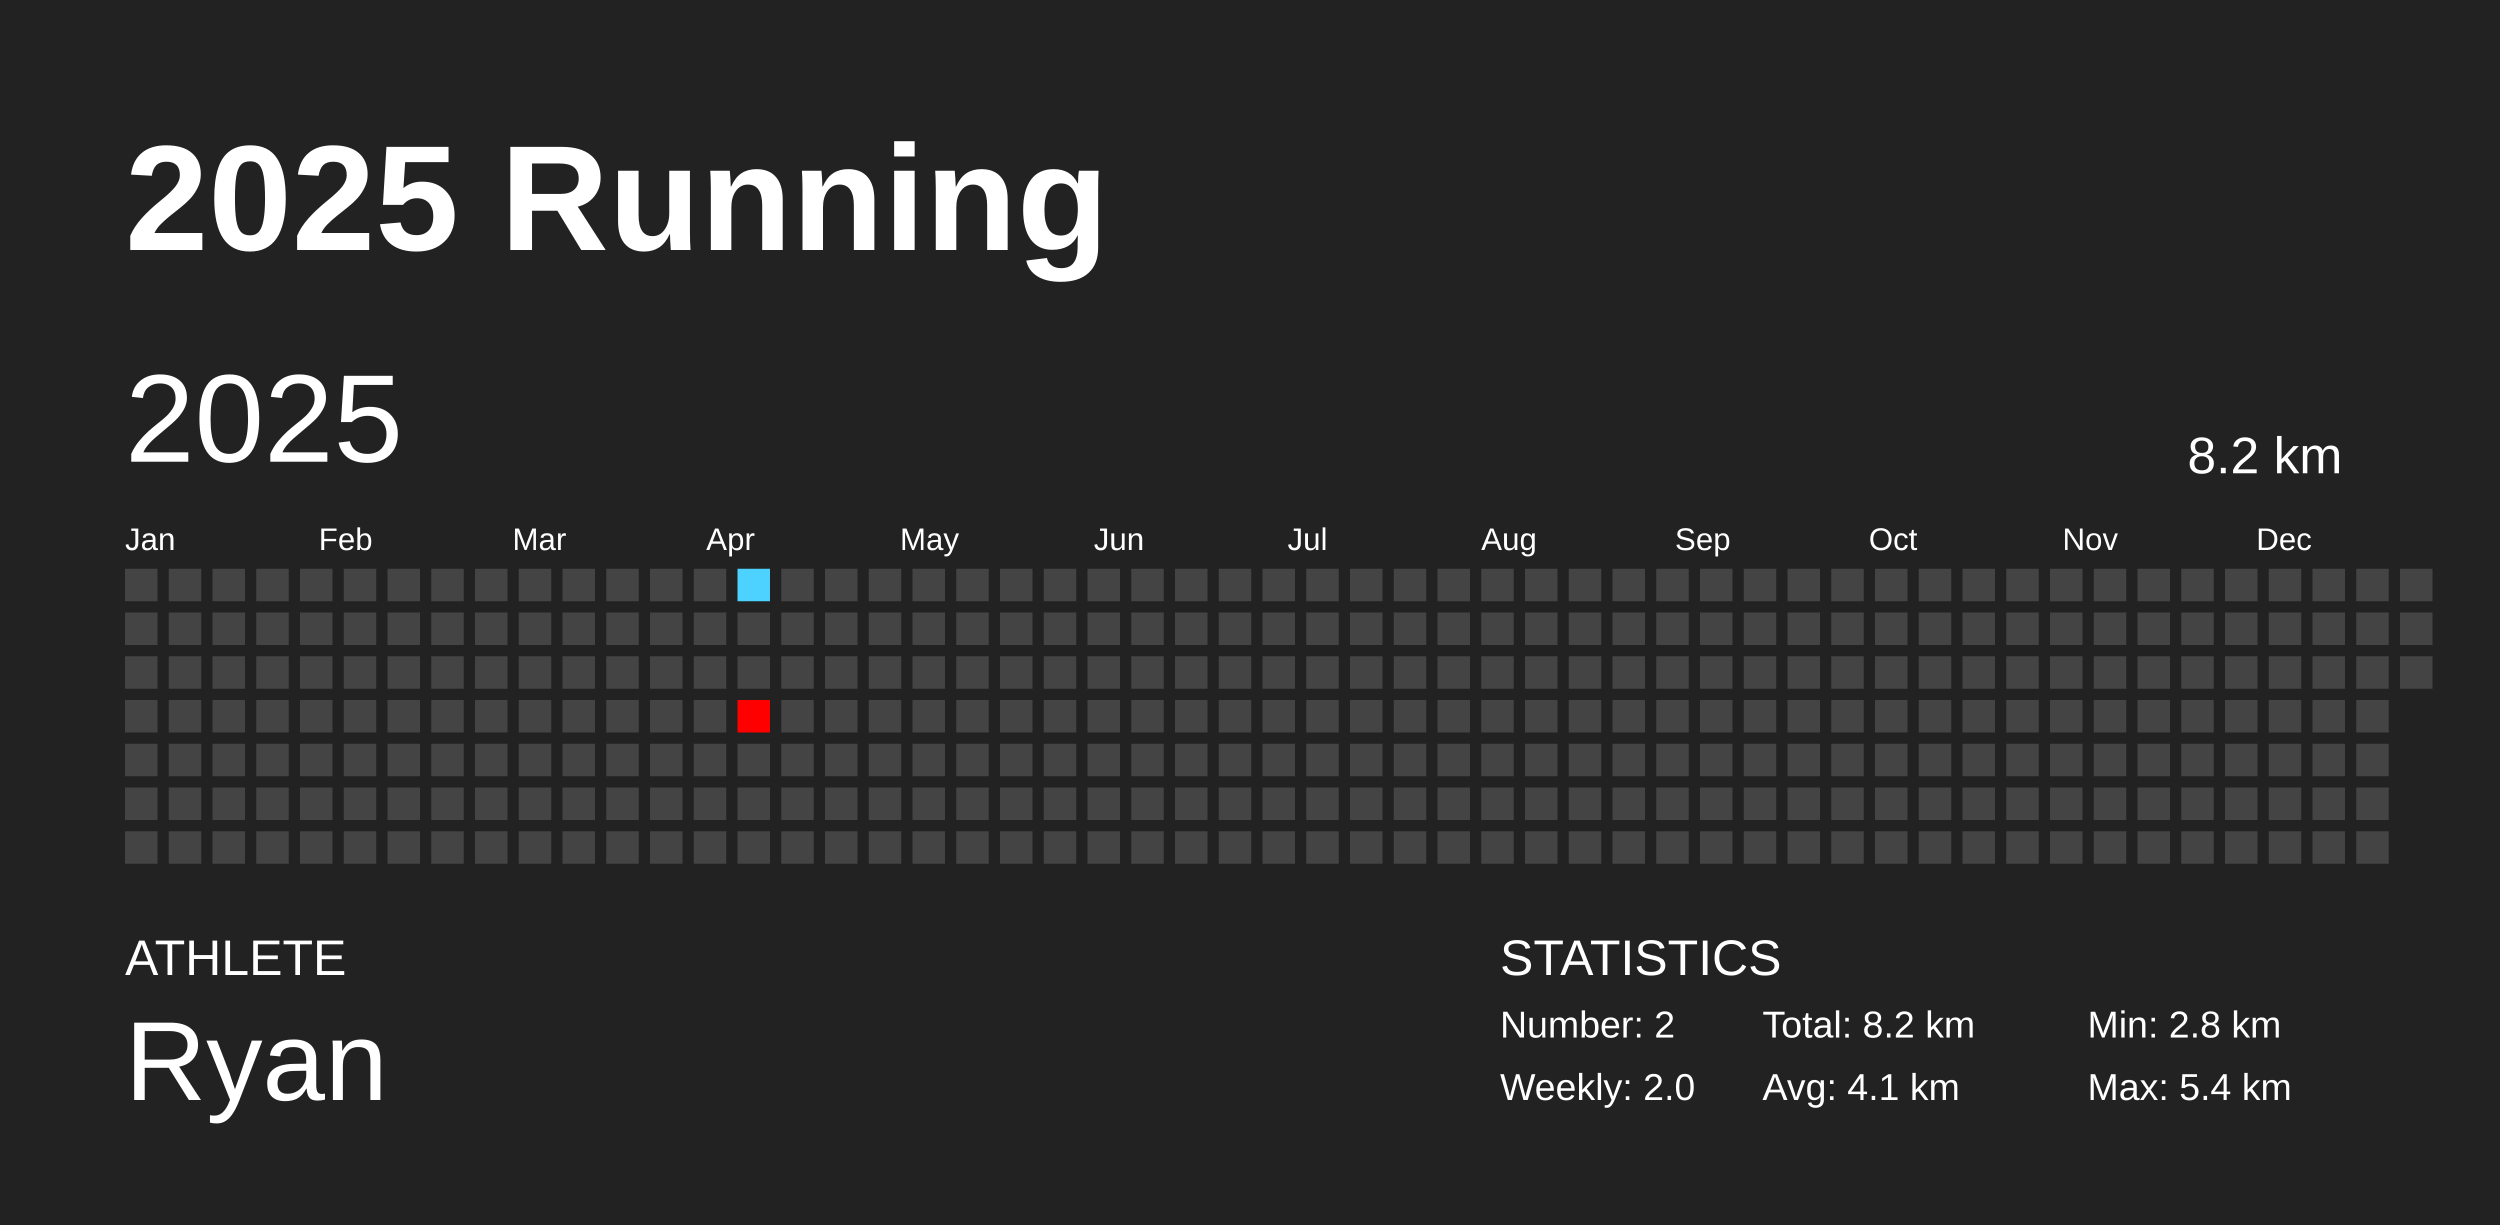
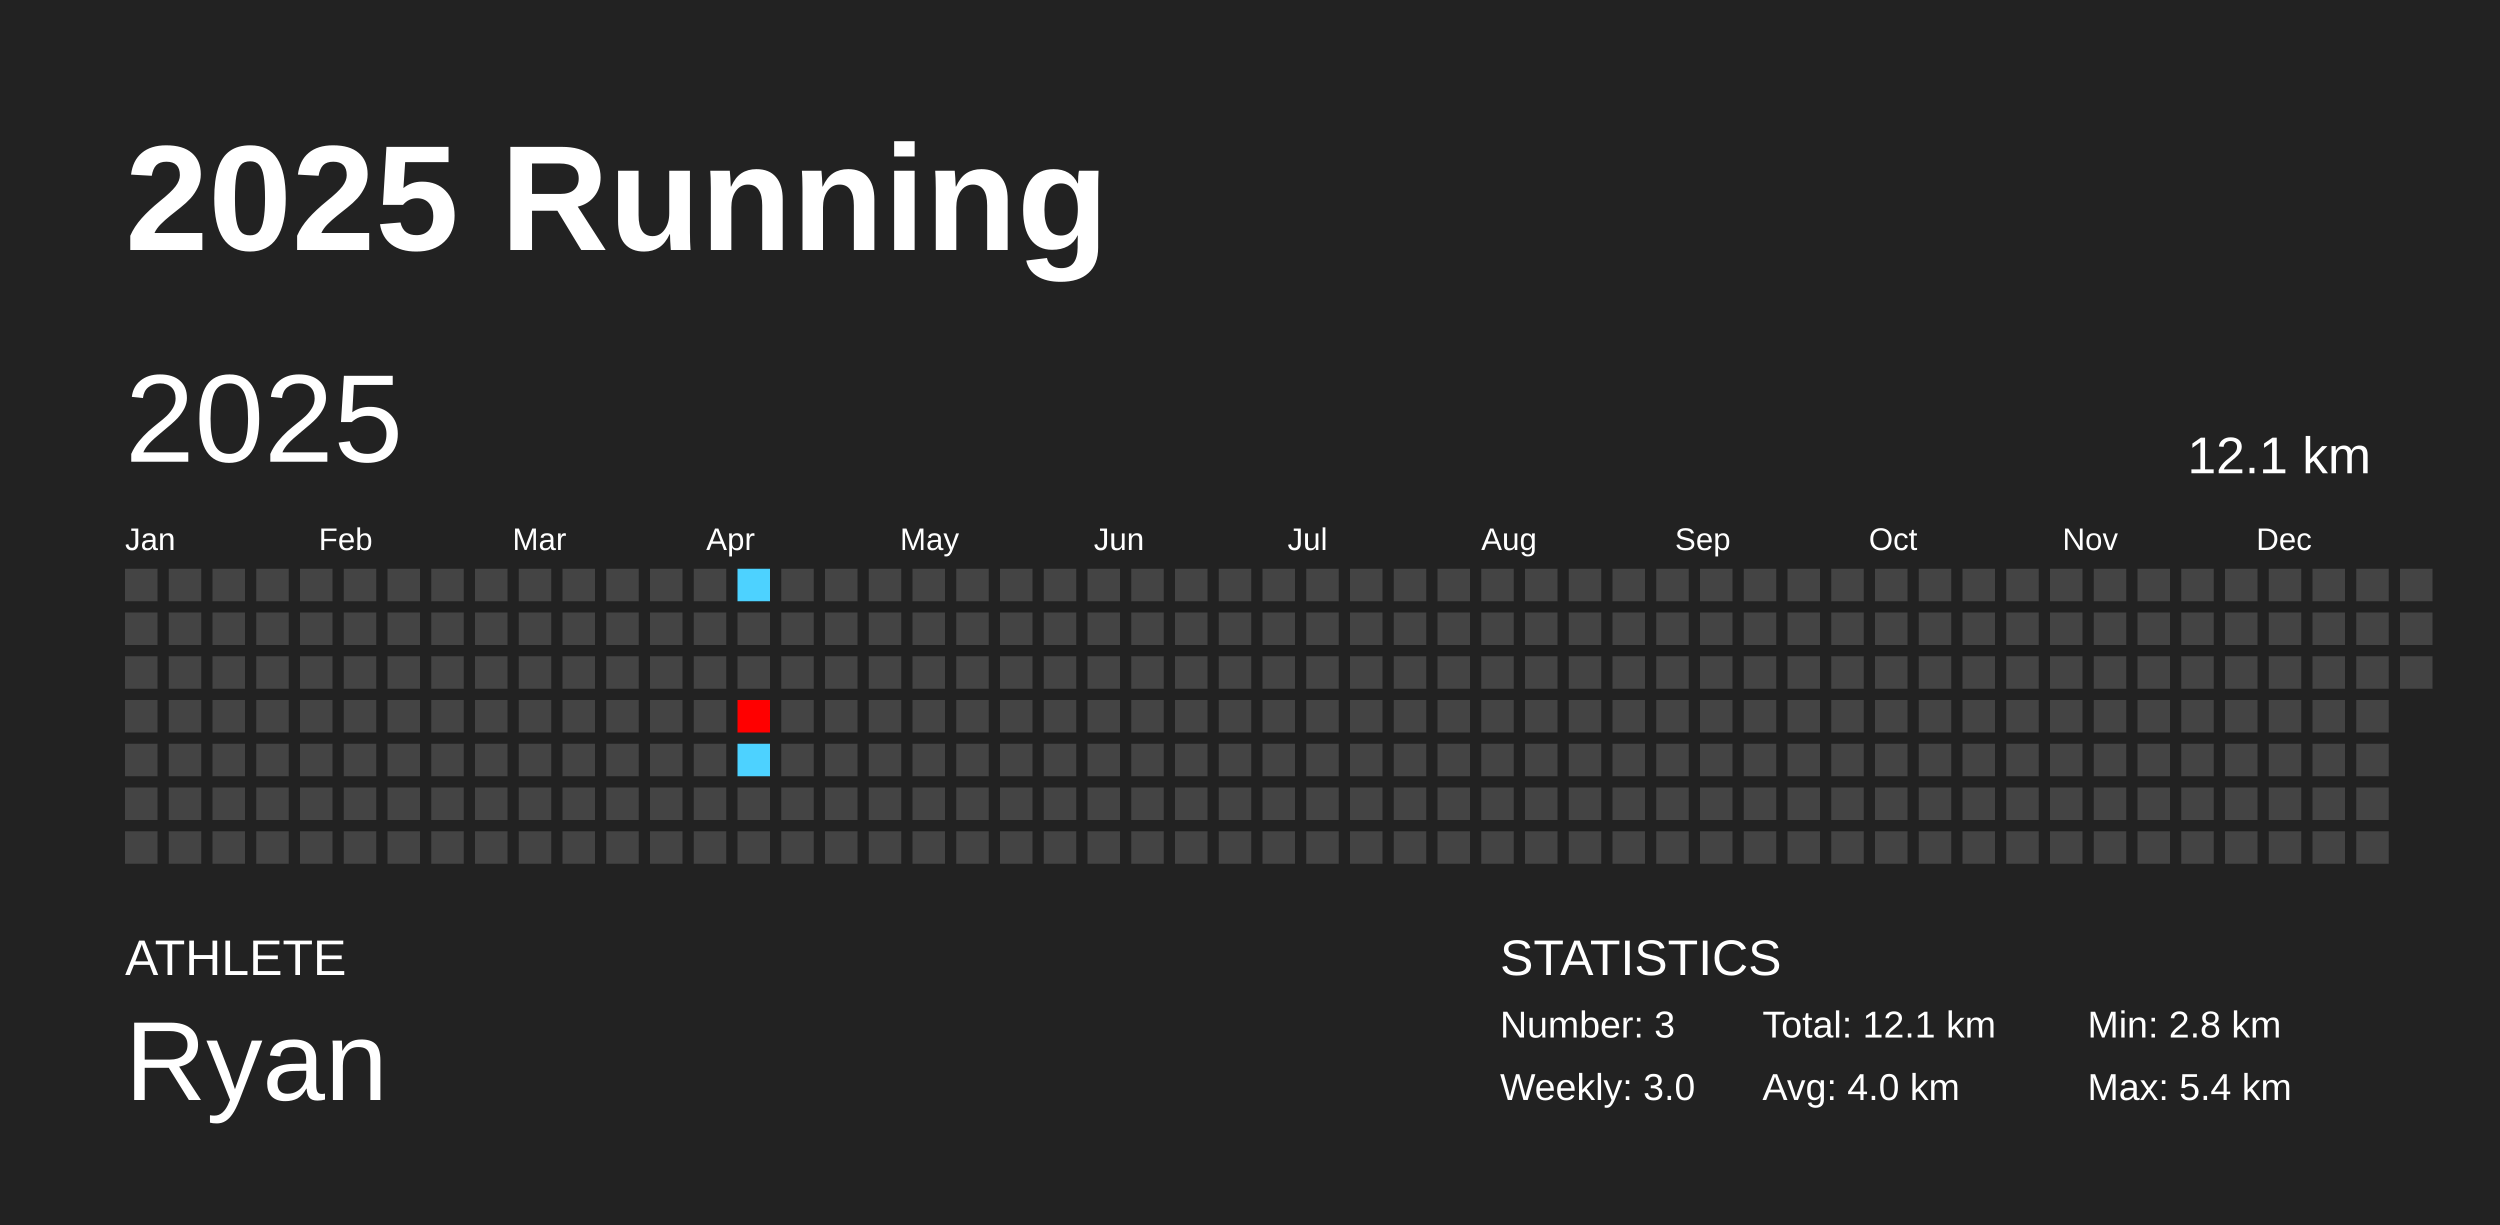
<svg xmlns="http://www.w3.org/2000/svg" baseProfile="full" height="98mm" version="1.1" viewBox="0,0,200,98" width="200mm">
  <defs />
  <rect fill="#222222" height="98" width="200" x="0" y="0" />
  <text fill="#FFFFFF" style="font-size:12px; font-family:Arial; font-weight:bold;" x="10" y="20">2025 Running</text>
  <text fill="#FFFFFF" style="font-size:4px; font-family:Arial" x="10" y="78">ATHLETE</text>
  <text fill="#FFFFFF" style="font-size:9px; font-family:Arial" x="10" y="88">Ryan</text>
  <text fill="#FFFFFF" style="font-size:4px; font-family:Arial" x="120" y="78">STATISTICS</text>
-   <text fill="#FFFFFF" style="font-size:3px; font-family:Arial" x="120" y="83">Number: 2</text>
-   <text fill="#FFFFFF" style="font-size:3px; font-family:Arial" x="120" y="88">Weekly: 2.0</text>
-   <text fill="#FFFFFF" style="font-size:3px; font-family:Arial" x="141" y="83">Total: 8.2 km</text>
-   <text fill="#FFFFFF" style="font-size:3px; font-family:Arial" x="141" y="88">Avg: 4.1 km</text>
+   <text fill="#FFFFFF" style="font-size:3px; font-family:Arial" x="120" y="83">Number: 3</text>
+   <text fill="#FFFFFF" style="font-size:3px; font-family:Arial" x="120" y="88">Weekly: 3.0</text>
+   <text fill="#FFFFFF" style="font-size:3px; font-family:Arial" x="141" y="83">Total: 12.1 km</text>
+   <text fill="#FFFFFF" style="font-size:3px; font-family:Arial" x="141" y="88">Avg: 4.0 km</text>
  <text fill="#FFFFFF" style="font-size:3px; font-family:Arial" x="167" y="83">Min: 2.8 km</text>
  <text fill="#FFFFFF" style="font-size:3px; font-family:Arial" x="167" y="88">Max: 5.4 km</text>
  <text dominant-baseline="hanging" fill="#FFFFFF" style="font-size:10.0px; font-family:Arial;" x="10" y="30">2025</text>
-   <text dominant-baseline="hanging" fill="#FFFFFF" style="font-size:4.125px; font-family:Arial;" x="175" y="35">8.2 km</text>
+   <text dominant-baseline="hanging" fill="#FFFFFF" style="font-size:4.125px; font-family:Arial;" x="175" y="35">12.1 km</text>
  <text fill="#FFFFFF" style="font-size:2.5px; font-family:Arial" x="10.0" y="44">Jan</text>
  <text fill="#FFFFFF" style="font-size:2.5px; font-family:Arial" x="25.5" y="44">Feb</text>
  <text fill="#FFFFFF" style="font-size:2.5px; font-family:Arial" x="41.0" y="44">Mar</text>
  <text fill="#FFFFFF" style="font-size:2.5px; font-family:Arial" x="56.5" y="44">Apr</text>
  <text fill="#FFFFFF" style="font-size:2.5px; font-family:Arial" x="72.0" y="44">May</text>
  <text fill="#FFFFFF" style="font-size:2.5px; font-family:Arial" x="87.5" y="44">Jun</text>
  <text fill="#FFFFFF" style="font-size:2.5px; font-family:Arial" x="103.0" y="44">Jul</text>
  <text fill="#FFFFFF" style="font-size:2.5px; font-family:Arial" x="118.5" y="44">Aug</text>
  <text fill="#FFFFFF" style="font-size:2.5px; font-family:Arial" x="134.0" y="44">Sep</text>
  <text fill="#FFFFFF" style="font-size:2.5px; font-family:Arial" x="149.5" y="44">Oct</text>
  <text fill="#FFFFFF" style="font-size:2.5px; font-family:Arial" x="165.0" y="44">Nov</text>
  <text fill="#FFFFFF" style="font-size:2.5px; font-family:Arial" x="180.5" y="44">Dec</text>
  <rect fill="#444444" height="2.6" width="2.6" x="10.0" y="45.5" />
  <rect fill="#444444" height="2.6" width="2.6" x="10.0" y="49.0" />
  <rect fill="#444444" height="2.6" width="2.6" x="10.0" y="52.5" />
  <rect fill="#444444" height="2.6" width="2.6" x="10.0" y="56.0" />
  <rect fill="#444444" height="2.6" width="2.6" x="10.0" y="59.5" />
  <rect fill="#444444" height="2.6" width="2.6" x="10.0" y="63.0" />
  <rect fill="#444444" height="2.6" width="2.6" x="10.0" y="66.5" />
  <rect fill="#444444" height="2.6" width="2.6" x="13.5" y="45.5" />
  <rect fill="#444444" height="2.6" width="2.6" x="13.5" y="49.0" />
  <rect fill="#444444" height="2.6" width="2.6" x="13.5" y="52.5" />
  <rect fill="#444444" height="2.6" width="2.6" x="13.5" y="56.0" />
  <rect fill="#444444" height="2.6" width="2.6" x="13.5" y="59.5" />
  <rect fill="#444444" height="2.6" width="2.6" x="13.5" y="63.0" />
  <rect fill="#444444" height="2.6" width="2.6" x="13.5" y="66.5" />
  <rect fill="#444444" height="2.6" width="2.6" x="17.0" y="45.5" />
  <rect fill="#444444" height="2.6" width="2.6" x="17.0" y="49.0" />
  <rect fill="#444444" height="2.6" width="2.6" x="17.0" y="52.5" />
  <rect fill="#444444" height="2.6" width="2.6" x="17.0" y="56.0" />
  <rect fill="#444444" height="2.6" width="2.6" x="17.0" y="59.5" />
  <rect fill="#444444" height="2.6" width="2.6" x="17.0" y="63.0" />
  <rect fill="#444444" height="2.6" width="2.6" x="17.0" y="66.5" />
  <rect fill="#444444" height="2.6" width="2.6" x="20.5" y="45.5" />
  <rect fill="#444444" height="2.6" width="2.6" x="20.5" y="49.0" />
  <rect fill="#444444" height="2.6" width="2.6" x="20.5" y="52.5" />
  <rect fill="#444444" height="2.6" width="2.6" x="20.5" y="56.0" />
  <rect fill="#444444" height="2.6" width="2.6" x="20.5" y="59.5" />
  <rect fill="#444444" height="2.6" width="2.6" x="20.5" y="63.0" />
  <rect fill="#444444" height="2.6" width="2.6" x="20.5" y="66.5" />
  <rect fill="#444444" height="2.6" width="2.6" x="24.0" y="45.5" />
  <rect fill="#444444" height="2.6" width="2.6" x="24.0" y="49.0" />
  <rect fill="#444444" height="2.6" width="2.6" x="24.0" y="52.5" />
  <rect fill="#444444" height="2.6" width="2.6" x="24.0" y="56.0" />
  <rect fill="#444444" height="2.6" width="2.6" x="24.0" y="59.5" />
  <rect fill="#444444" height="2.6" width="2.6" x="24.0" y="63.0" />
  <rect fill="#444444" height="2.6" width="2.6" x="24.0" y="66.5" />
  <rect fill="#444444" height="2.6" width="2.6" x="27.5" y="45.5" />
  <rect fill="#444444" height="2.6" width="2.6" x="27.5" y="49.0" />
  <rect fill="#444444" height="2.6" width="2.6" x="27.5" y="52.5" />
  <rect fill="#444444" height="2.6" width="2.6" x="27.5" y="56.0" />
  <rect fill="#444444" height="2.6" width="2.6" x="27.5" y="59.5" />
  <rect fill="#444444" height="2.6" width="2.6" x="27.5" y="63.0" />
  <rect fill="#444444" height="2.6" width="2.6" x="27.5" y="66.5" />
  <rect fill="#444444" height="2.6" width="2.6" x="31.0" y="45.5" />
  <rect fill="#444444" height="2.6" width="2.6" x="31.0" y="49.0" />
  <rect fill="#444444" height="2.6" width="2.6" x="31.0" y="52.5" />
  <rect fill="#444444" height="2.6" width="2.6" x="31.0" y="56.0" />
  <rect fill="#444444" height="2.6" width="2.6" x="31.0" y="59.5" />
  <rect fill="#444444" height="2.6" width="2.6" x="31.0" y="63.0" />
  <rect fill="#444444" height="2.6" width="2.6" x="31.0" y="66.5" />
  <rect fill="#444444" height="2.6" width="2.6" x="34.5" y="45.5" />
  <rect fill="#444444" height="2.6" width="2.6" x="34.5" y="49.0" />
  <rect fill="#444444" height="2.6" width="2.6" x="34.5" y="52.5" />
  <rect fill="#444444" height="2.6" width="2.6" x="34.5" y="56.0" />
  <rect fill="#444444" height="2.6" width="2.6" x="34.5" y="59.5" />
  <rect fill="#444444" height="2.6" width="2.6" x="34.5" y="63.0" />
  <rect fill="#444444" height="2.6" width="2.6" x="34.5" y="66.5" />
  <rect fill="#444444" height="2.6" width="2.6" x="38.0" y="45.5" />
  <rect fill="#444444" height="2.6" width="2.6" x="38.0" y="49.0" />
  <rect fill="#444444" height="2.6" width="2.6" x="38.0" y="52.5" />
  <rect fill="#444444" height="2.6" width="2.6" x="38.0" y="56.0" />
  <rect fill="#444444" height="2.6" width="2.6" x="38.0" y="59.5" />
  <rect fill="#444444" height="2.6" width="2.6" x="38.0" y="63.0" />
  <rect fill="#444444" height="2.6" width="2.6" x="38.0" y="66.5" />
  <rect fill="#444444" height="2.6" width="2.6" x="41.5" y="45.5" />
  <rect fill="#444444" height="2.6" width="2.6" x="41.5" y="49.0" />
  <rect fill="#444444" height="2.6" width="2.6" x="41.5" y="52.5" />
  <rect fill="#444444" height="2.6" width="2.6" x="41.5" y="56.0" />
  <rect fill="#444444" height="2.6" width="2.6" x="41.5" y="59.5" />
  <rect fill="#444444" height="2.6" width="2.6" x="41.5" y="63.0" />
  <rect fill="#444444" height="2.6" width="2.6" x="41.5" y="66.5" />
  <rect fill="#444444" height="2.6" width="2.6" x="45.0" y="45.5" />
  <rect fill="#444444" height="2.6" width="2.6" x="45.0" y="49.0" />
  <rect fill="#444444" height="2.6" width="2.6" x="45.0" y="52.5" />
  <rect fill="#444444" height="2.6" width="2.6" x="45.0" y="56.0" />
  <rect fill="#444444" height="2.6" width="2.6" x="45.0" y="59.5" />
  <rect fill="#444444" height="2.6" width="2.6" x="45.0" y="63.0" />
  <rect fill="#444444" height="2.6" width="2.6" x="45.0" y="66.5" />
  <rect fill="#444444" height="2.6" width="2.6" x="48.5" y="45.5" />
  <rect fill="#444444" height="2.6" width="2.6" x="48.5" y="49.0" />
  <rect fill="#444444" height="2.6" width="2.6" x="48.5" y="52.5" />
  <rect fill="#444444" height="2.6" width="2.6" x="48.5" y="56.0" />
  <rect fill="#444444" height="2.6" width="2.6" x="48.5" y="59.5" />
  <rect fill="#444444" height="2.6" width="2.6" x="48.5" y="63.0" />
  <rect fill="#444444" height="2.6" width="2.6" x="48.5" y="66.5" />
  <rect fill="#444444" height="2.6" width="2.6" x="52.0" y="45.5" />
  <rect fill="#444444" height="2.6" width="2.6" x="52.0" y="49.0" />
  <rect fill="#444444" height="2.6" width="2.6" x="52.0" y="52.5" />
  <rect fill="#444444" height="2.6" width="2.6" x="52.0" y="56.0" />
  <rect fill="#444444" height="2.6" width="2.6" x="52.0" y="59.5" />
  <rect fill="#444444" height="2.6" width="2.6" x="52.0" y="63.0" />
  <rect fill="#444444" height="2.6" width="2.6" x="52.0" y="66.5" />
  <rect fill="#444444" height="2.6" width="2.6" x="55.5" y="45.5" />
  <rect fill="#444444" height="2.6" width="2.6" x="55.5" y="49.0" />
  <rect fill="#444444" height="2.6" width="2.6" x="55.5" y="52.5" />
  <rect fill="#444444" height="2.6" width="2.6" x="55.5" y="56.0" />
  <rect fill="#444444" height="2.6" width="2.6" x="55.5" y="59.5" />
  <rect fill="#444444" height="2.6" width="2.6" x="55.5" y="63.0" />
  <rect fill="#444444" height="2.6" width="2.6" x="55.5" y="66.5" />
  <rect fill="#4dd2ff" height="2.6" width="2.6" x="59.0" y="45.5" />
  <rect fill="#444444" height="2.6" width="2.6" x="59.0" y="49.0" />
  <rect fill="#444444" height="2.6" width="2.6" x="59.0" y="52.5" />
  <rect fill="#ff0000" height="2.6" width="2.6" x="59.0" y="56.0" />
-   <rect fill="#444444" height="2.6" width="2.6" x="59.0" y="59.5" />
+   <rect fill="#4dd2ff" height="2.6" width="2.6" x="59.0" y="59.5" />
  <rect fill="#444444" height="2.6" width="2.6" x="59.0" y="63.0" />
  <rect fill="#444444" height="2.6" width="2.6" x="59.0" y="66.5" />
  <rect fill="#444444" height="2.6" width="2.6" x="62.5" y="45.5" />
  <rect fill="#444444" height="2.6" width="2.6" x="62.5" y="49.0" />
  <rect fill="#444444" height="2.6" width="2.6" x="62.5" y="52.5" />
  <rect fill="#444444" height="2.6" width="2.6" x="62.5" y="56.0" />
  <rect fill="#444444" height="2.6" width="2.6" x="62.5" y="59.5" />
  <rect fill="#444444" height="2.6" width="2.6" x="62.5" y="63.0" />
  <rect fill="#444444" height="2.6" width="2.6" x="62.5" y="66.5" />
  <rect fill="#444444" height="2.6" width="2.6" x="66.0" y="45.5" />
  <rect fill="#444444" height="2.6" width="2.6" x="66.0" y="49.0" />
  <rect fill="#444444" height="2.6" width="2.6" x="66.0" y="52.5" />
  <rect fill="#444444" height="2.6" width="2.6" x="66.0" y="56.0" />
  <rect fill="#444444" height="2.6" width="2.6" x="66.0" y="59.5" />
  <rect fill="#444444" height="2.6" width="2.6" x="66.0" y="63.0" />
  <rect fill="#444444" height="2.6" width="2.6" x="66.0" y="66.5" />
  <rect fill="#444444" height="2.6" width="2.6" x="69.5" y="45.5" />
  <rect fill="#444444" height="2.6" width="2.6" x="69.5" y="49.0" />
  <rect fill="#444444" height="2.6" width="2.6" x="69.5" y="52.5" />
  <rect fill="#444444" height="2.6" width="2.6" x="69.5" y="56.0" />
  <rect fill="#444444" height="2.6" width="2.6" x="69.5" y="59.5" />
  <rect fill="#444444" height="2.6" width="2.6" x="69.5" y="63.0" />
  <rect fill="#444444" height="2.6" width="2.6" x="69.5" y="66.5" />
  <rect fill="#444444" height="2.6" width="2.6" x="73.0" y="45.5" />
  <rect fill="#444444" height="2.6" width="2.6" x="73.0" y="49.0" />
  <rect fill="#444444" height="2.6" width="2.6" x="73.0" y="52.5" />
  <rect fill="#444444" height="2.6" width="2.6" x="73.0" y="56.0" />
  <rect fill="#444444" height="2.6" width="2.6" x="73.0" y="59.5" />
  <rect fill="#444444" height="2.6" width="2.6" x="73.0" y="63.0" />
  <rect fill="#444444" height="2.6" width="2.6" x="73.0" y="66.5" />
  <rect fill="#444444" height="2.6" width="2.6" x="76.5" y="45.5" />
  <rect fill="#444444" height="2.6" width="2.6" x="76.5" y="49.0" />
  <rect fill="#444444" height="2.6" width="2.6" x="76.5" y="52.5" />
  <rect fill="#444444" height="2.6" width="2.6" x="76.5" y="56.0" />
  <rect fill="#444444" height="2.6" width="2.6" x="76.5" y="59.5" />
  <rect fill="#444444" height="2.6" width="2.6" x="76.5" y="63.0" />
  <rect fill="#444444" height="2.6" width="2.6" x="76.5" y="66.5" />
  <rect fill="#444444" height="2.6" width="2.6" x="80.0" y="45.5" />
  <rect fill="#444444" height="2.6" width="2.6" x="80.0" y="49.0" />
  <rect fill="#444444" height="2.6" width="2.6" x="80.0" y="52.5" />
  <rect fill="#444444" height="2.6" width="2.6" x="80.0" y="56.0" />
  <rect fill="#444444" height="2.6" width="2.6" x="80.0" y="59.5" />
  <rect fill="#444444" height="2.6" width="2.6" x="80.0" y="63.0" />
  <rect fill="#444444" height="2.6" width="2.6" x="80.0" y="66.5" />
  <rect fill="#444444" height="2.6" width="2.6" x="83.5" y="45.5" />
  <rect fill="#444444" height="2.6" width="2.6" x="83.5" y="49.0" />
  <rect fill="#444444" height="2.6" width="2.6" x="83.5" y="52.5" />
  <rect fill="#444444" height="2.6" width="2.6" x="83.5" y="56.0" />
  <rect fill="#444444" height="2.6" width="2.6" x="83.5" y="59.5" />
  <rect fill="#444444" height="2.6" width="2.6" x="83.5" y="63.0" />
  <rect fill="#444444" height="2.6" width="2.6" x="83.5" y="66.5" />
  <rect fill="#444444" height="2.6" width="2.6" x="87.0" y="45.5" />
  <rect fill="#444444" height="2.6" width="2.6" x="87.0" y="49.0" />
  <rect fill="#444444" height="2.6" width="2.6" x="87.0" y="52.5" />
  <rect fill="#444444" height="2.6" width="2.6" x="87.0" y="56.0" />
  <rect fill="#444444" height="2.6" width="2.6" x="87.0" y="59.5" />
  <rect fill="#444444" height="2.6" width="2.6" x="87.0" y="63.0" />
  <rect fill="#444444" height="2.6" width="2.6" x="87.0" y="66.5" />
  <rect fill="#444444" height="2.6" width="2.6" x="90.5" y="45.5" />
  <rect fill="#444444" height="2.6" width="2.6" x="90.5" y="49.0" />
  <rect fill="#444444" height="2.6" width="2.6" x="90.5" y="52.5" />
  <rect fill="#444444" height="2.6" width="2.6" x="90.5" y="56.0" />
  <rect fill="#444444" height="2.6" width="2.6" x="90.5" y="59.5" />
  <rect fill="#444444" height="2.6" width="2.6" x="90.5" y="63.0" />
  <rect fill="#444444" height="2.6" width="2.6" x="90.5" y="66.5" />
  <rect fill="#444444" height="2.6" width="2.6" x="94.0" y="45.5" />
  <rect fill="#444444" height="2.6" width="2.6" x="94.0" y="49.0" />
  <rect fill="#444444" height="2.6" width="2.6" x="94.0" y="52.5" />
  <rect fill="#444444" height="2.6" width="2.6" x="94.0" y="56.0" />
  <rect fill="#444444" height="2.6" width="2.6" x="94.0" y="59.5" />
  <rect fill="#444444" height="2.6" width="2.6" x="94.0" y="63.0" />
  <rect fill="#444444" height="2.6" width="2.6" x="94.0" y="66.5" />
  <rect fill="#444444" height="2.6" width="2.6" x="97.5" y="45.5" />
  <rect fill="#444444" height="2.6" width="2.6" x="97.5" y="49.0" />
  <rect fill="#444444" height="2.6" width="2.6" x="97.5" y="52.5" />
  <rect fill="#444444" height="2.6" width="2.6" x="97.5" y="56.0" />
  <rect fill="#444444" height="2.6" width="2.6" x="97.5" y="59.5" />
  <rect fill="#444444" height="2.6" width="2.6" x="97.5" y="63.0" />
  <rect fill="#444444" height="2.6" width="2.6" x="97.5" y="66.5" />
  <rect fill="#444444" height="2.6" width="2.6" x="101.0" y="45.5" />
  <rect fill="#444444" height="2.6" width="2.6" x="101.0" y="49.0" />
  <rect fill="#444444" height="2.6" width="2.6" x="101.0" y="52.5" />
  <rect fill="#444444" height="2.6" width="2.6" x="101.0" y="56.0" />
  <rect fill="#444444" height="2.6" width="2.6" x="101.0" y="59.5" />
  <rect fill="#444444" height="2.6" width="2.6" x="101.0" y="63.0" />
  <rect fill="#444444" height="2.6" width="2.6" x="101.0" y="66.5" />
  <rect fill="#444444" height="2.6" width="2.6" x="104.5" y="45.5" />
  <rect fill="#444444" height="2.6" width="2.6" x="104.5" y="49.0" />
  <rect fill="#444444" height="2.6" width="2.6" x="104.5" y="52.5" />
  <rect fill="#444444" height="2.6" width="2.6" x="104.5" y="56.0" />
  <rect fill="#444444" height="2.6" width="2.6" x="104.5" y="59.5" />
  <rect fill="#444444" height="2.6" width="2.6" x="104.5" y="63.0" />
  <rect fill="#444444" height="2.6" width="2.6" x="104.5" y="66.5" />
  <rect fill="#444444" height="2.6" width="2.6" x="108.0" y="45.5" />
  <rect fill="#444444" height="2.6" width="2.6" x="108.0" y="49.0" />
  <rect fill="#444444" height="2.6" width="2.6" x="108.0" y="52.5" />
  <rect fill="#444444" height="2.6" width="2.6" x="108.0" y="56.0" />
  <rect fill="#444444" height="2.6" width="2.6" x="108.0" y="59.5" />
  <rect fill="#444444" height="2.6" width="2.6" x="108.0" y="63.0" />
  <rect fill="#444444" height="2.6" width="2.6" x="108.0" y="66.5" />
  <rect fill="#444444" height="2.6" width="2.6" x="111.5" y="45.5" />
  <rect fill="#444444" height="2.6" width="2.6" x="111.5" y="49.0" />
  <rect fill="#444444" height="2.6" width="2.6" x="111.5" y="52.5" />
  <rect fill="#444444" height="2.6" width="2.6" x="111.5" y="56.0" />
  <rect fill="#444444" height="2.6" width="2.6" x="111.5" y="59.5" />
  <rect fill="#444444" height="2.6" width="2.6" x="111.5" y="63.0" />
  <rect fill="#444444" height="2.6" width="2.6" x="111.5" y="66.5" />
  <rect fill="#444444" height="2.6" width="2.6" x="115.0" y="45.5" />
  <rect fill="#444444" height="2.6" width="2.6" x="115.0" y="49.0" />
  <rect fill="#444444" height="2.6" width="2.6" x="115.0" y="52.5" />
  <rect fill="#444444" height="2.6" width="2.6" x="115.0" y="56.0" />
  <rect fill="#444444" height="2.6" width="2.6" x="115.0" y="59.5" />
  <rect fill="#444444" height="2.6" width="2.6" x="115.0" y="63.0" />
  <rect fill="#444444" height="2.6" width="2.6" x="115.0" y="66.5" />
  <rect fill="#444444" height="2.6" width="2.6" x="118.5" y="45.5" />
  <rect fill="#444444" height="2.6" width="2.6" x="118.5" y="49.0" />
  <rect fill="#444444" height="2.6" width="2.6" x="118.5" y="52.5" />
  <rect fill="#444444" height="2.6" width="2.6" x="118.5" y="56.0" />
  <rect fill="#444444" height="2.6" width="2.6" x="118.5" y="59.5" />
  <rect fill="#444444" height="2.6" width="2.6" x="118.5" y="63.0" />
  <rect fill="#444444" height="2.6" width="2.6" x="118.5" y="66.5" />
  <rect fill="#444444" height="2.6" width="2.6" x="122.0" y="45.5" />
  <rect fill="#444444" height="2.6" width="2.6" x="122.0" y="49.0" />
  <rect fill="#444444" height="2.6" width="2.6" x="122.0" y="52.5" />
  <rect fill="#444444" height="2.6" width="2.6" x="122.0" y="56.0" />
  <rect fill="#444444" height="2.6" width="2.6" x="122.0" y="59.5" />
  <rect fill="#444444" height="2.6" width="2.6" x="122.0" y="63.0" />
  <rect fill="#444444" height="2.6" width="2.6" x="122.0" y="66.5" />
  <rect fill="#444444" height="2.6" width="2.6" x="125.5" y="45.5" />
  <rect fill="#444444" height="2.6" width="2.6" x="125.5" y="49.0" />
  <rect fill="#444444" height="2.6" width="2.6" x="125.5" y="52.5" />
  <rect fill="#444444" height="2.6" width="2.6" x="125.5" y="56.0" />
  <rect fill="#444444" height="2.6" width="2.6" x="125.5" y="59.5" />
  <rect fill="#444444" height="2.6" width="2.6" x="125.5" y="63.0" />
  <rect fill="#444444" height="2.6" width="2.6" x="125.5" y="66.5" />
  <rect fill="#444444" height="2.6" width="2.6" x="129.0" y="45.5" />
  <rect fill="#444444" height="2.6" width="2.6" x="129.0" y="49.0" />
  <rect fill="#444444" height="2.6" width="2.6" x="129.0" y="52.5" />
  <rect fill="#444444" height="2.6" width="2.6" x="129.0" y="56.0" />
  <rect fill="#444444" height="2.6" width="2.6" x="129.0" y="59.5" />
  <rect fill="#444444" height="2.6" width="2.6" x="129.0" y="63.0" />
  <rect fill="#444444" height="2.6" width="2.6" x="129.0" y="66.5" />
  <rect fill="#444444" height="2.6" width="2.6" x="132.5" y="45.5" />
  <rect fill="#444444" height="2.6" width="2.6" x="132.5" y="49.0" />
  <rect fill="#444444" height="2.6" width="2.6" x="132.5" y="52.5" />
  <rect fill="#444444" height="2.6" width="2.6" x="132.5" y="56.0" />
  <rect fill="#444444" height="2.6" width="2.6" x="132.5" y="59.5" />
  <rect fill="#444444" height="2.6" width="2.6" x="132.5" y="63.0" />
  <rect fill="#444444" height="2.6" width="2.6" x="132.5" y="66.5" />
  <rect fill="#444444" height="2.6" width="2.6" x="136.0" y="45.5" />
  <rect fill="#444444" height="2.6" width="2.6" x="136.0" y="49.0" />
  <rect fill="#444444" height="2.6" width="2.6" x="136.0" y="52.5" />
  <rect fill="#444444" height="2.6" width="2.6" x="136.0" y="56.0" />
  <rect fill="#444444" height="2.6" width="2.6" x="136.0" y="59.5" />
  <rect fill="#444444" height="2.6" width="2.6" x="136.0" y="63.0" />
  <rect fill="#444444" height="2.6" width="2.6" x="136.0" y="66.5" />
  <rect fill="#444444" height="2.6" width="2.6" x="139.5" y="45.5" />
  <rect fill="#444444" height="2.6" width="2.6" x="139.5" y="49.0" />
  <rect fill="#444444" height="2.6" width="2.6" x="139.5" y="52.5" />
  <rect fill="#444444" height="2.6" width="2.6" x="139.5" y="56.0" />
  <rect fill="#444444" height="2.6" width="2.6" x="139.5" y="59.5" />
  <rect fill="#444444" height="2.6" width="2.6" x="139.5" y="63.0" />
  <rect fill="#444444" height="2.6" width="2.6" x="139.5" y="66.5" />
  <rect fill="#444444" height="2.6" width="2.6" x="143.0" y="45.5" />
  <rect fill="#444444" height="2.6" width="2.6" x="143.0" y="49.0" />
  <rect fill="#444444" height="2.6" width="2.6" x="143.0" y="52.5" />
  <rect fill="#444444" height="2.6" width="2.6" x="143.0" y="56.0" />
  <rect fill="#444444" height="2.6" width="2.6" x="143.0" y="59.5" />
  <rect fill="#444444" height="2.6" width="2.6" x="143.0" y="63.0" />
  <rect fill="#444444" height="2.6" width="2.6" x="143.0" y="66.5" />
  <rect fill="#444444" height="2.6" width="2.6" x="146.5" y="45.5" />
  <rect fill="#444444" height="2.6" width="2.6" x="146.5" y="49.0" />
  <rect fill="#444444" height="2.6" width="2.6" x="146.5" y="52.5" />
  <rect fill="#444444" height="2.6" width="2.6" x="146.5" y="56.0" />
  <rect fill="#444444" height="2.6" width="2.6" x="146.5" y="59.5" />
  <rect fill="#444444" height="2.6" width="2.6" x="146.5" y="63.0" />
  <rect fill="#444444" height="2.6" width="2.6" x="146.5" y="66.5" />
  <rect fill="#444444" height="2.6" width="2.6" x="150.0" y="45.5" />
  <rect fill="#444444" height="2.6" width="2.6" x="150.0" y="49.0" />
  <rect fill="#444444" height="2.6" width="2.6" x="150.0" y="52.5" />
  <rect fill="#444444" height="2.6" width="2.6" x="150.0" y="56.0" />
  <rect fill="#444444" height="2.6" width="2.6" x="150.0" y="59.5" />
  <rect fill="#444444" height="2.6" width="2.6" x="150.0" y="63.0" />
  <rect fill="#444444" height="2.6" width="2.6" x="150.0" y="66.5" />
  <rect fill="#444444" height="2.6" width="2.6" x="153.5" y="45.5" />
  <rect fill="#444444" height="2.6" width="2.6" x="153.5" y="49.0" />
  <rect fill="#444444" height="2.6" width="2.6" x="153.5" y="52.5" />
  <rect fill="#444444" height="2.6" width="2.6" x="153.5" y="56.0" />
  <rect fill="#444444" height="2.6" width="2.6" x="153.5" y="59.5" />
  <rect fill="#444444" height="2.6" width="2.6" x="153.5" y="63.0" />
  <rect fill="#444444" height="2.6" width="2.6" x="153.5" y="66.5" />
  <rect fill="#444444" height="2.6" width="2.6" x="157.0" y="45.5" />
  <rect fill="#444444" height="2.6" width="2.6" x="157.0" y="49.0" />
  <rect fill="#444444" height="2.6" width="2.6" x="157.0" y="52.5" />
  <rect fill="#444444" height="2.6" width="2.6" x="157.0" y="56.0" />
  <rect fill="#444444" height="2.6" width="2.6" x="157.0" y="59.5" />
  <rect fill="#444444" height="2.6" width="2.6" x="157.0" y="63.0" />
  <rect fill="#444444" height="2.6" width="2.6" x="157.0" y="66.5" />
  <rect fill="#444444" height="2.6" width="2.6" x="160.5" y="45.5" />
  <rect fill="#444444" height="2.6" width="2.6" x="160.5" y="49.0" />
  <rect fill="#444444" height="2.6" width="2.6" x="160.5" y="52.5" />
  <rect fill="#444444" height="2.6" width="2.6" x="160.5" y="56.0" />
  <rect fill="#444444" height="2.6" width="2.6" x="160.5" y="59.5" />
  <rect fill="#444444" height="2.6" width="2.6" x="160.5" y="63.0" />
  <rect fill="#444444" height="2.6" width="2.6" x="160.5" y="66.5" />
  <rect fill="#444444" height="2.6" width="2.6" x="164.0" y="45.5" />
  <rect fill="#444444" height="2.6" width="2.6" x="164.0" y="49.0" />
  <rect fill="#444444" height="2.6" width="2.6" x="164.0" y="52.5" />
  <rect fill="#444444" height="2.6" width="2.6" x="164.0" y="56.0" />
  <rect fill="#444444" height="2.6" width="2.6" x="164.0" y="59.5" />
  <rect fill="#444444" height="2.6" width="2.6" x="164.0" y="63.0" />
  <rect fill="#444444" height="2.6" width="2.6" x="164.0" y="66.5" />
  <rect fill="#444444" height="2.6" width="2.6" x="167.5" y="45.5" />
  <rect fill="#444444" height="2.6" width="2.6" x="167.5" y="49.0" />
  <rect fill="#444444" height="2.6" width="2.6" x="167.5" y="52.5" />
  <rect fill="#444444" height="2.6" width="2.6" x="167.5" y="56.0" />
  <rect fill="#444444" height="2.6" width="2.6" x="167.5" y="59.5" />
  <rect fill="#444444" height="2.6" width="2.6" x="167.5" y="63.0" />
  <rect fill="#444444" height="2.6" width="2.6" x="167.5" y="66.5" />
  <rect fill="#444444" height="2.6" width="2.6" x="171.0" y="45.5" />
  <rect fill="#444444" height="2.6" width="2.6" x="171.0" y="49.0" />
  <rect fill="#444444" height="2.6" width="2.6" x="171.0" y="52.5" />
  <rect fill="#444444" height="2.6" width="2.6" x="171.0" y="56.0" />
  <rect fill="#444444" height="2.6" width="2.6" x="171.0" y="59.5" />
  <rect fill="#444444" height="2.6" width="2.6" x="171.0" y="63.0" />
  <rect fill="#444444" height="2.6" width="2.6" x="171.0" y="66.5" />
  <rect fill="#444444" height="2.6" width="2.6" x="174.5" y="45.5" />
  <rect fill="#444444" height="2.6" width="2.6" x="174.5" y="49.0" />
  <rect fill="#444444" height="2.6" width="2.6" x="174.5" y="52.5" />
  <rect fill="#444444" height="2.6" width="2.6" x="174.5" y="56.0" />
  <rect fill="#444444" height="2.6" width="2.6" x="174.5" y="59.5" />
  <rect fill="#444444" height="2.6" width="2.6" x="174.5" y="63.0" />
  <rect fill="#444444" height="2.6" width="2.6" x="174.5" y="66.5" />
  <rect fill="#444444" height="2.6" width="2.6" x="178.0" y="45.5" />
  <rect fill="#444444" height="2.6" width="2.6" x="178.0" y="49.0" />
  <rect fill="#444444" height="2.6" width="2.6" x="178.0" y="52.5" />
  <rect fill="#444444" height="2.6" width="2.6" x="178.0" y="56.0" />
  <rect fill="#444444" height="2.6" width="2.6" x="178.0" y="59.5" />
  <rect fill="#444444" height="2.6" width="2.6" x="178.0" y="63.0" />
  <rect fill="#444444" height="2.6" width="2.6" x="178.0" y="66.5" />
  <rect fill="#444444" height="2.6" width="2.6" x="181.5" y="45.5" />
  <rect fill="#444444" height="2.6" width="2.6" x="181.5" y="49.0" />
  <rect fill="#444444" height="2.6" width="2.6" x="181.5" y="52.5" />
  <rect fill="#444444" height="2.6" width="2.6" x="181.5" y="56.0" />
  <rect fill="#444444" height="2.6" width="2.6" x="181.5" y="59.5" />
  <rect fill="#444444" height="2.6" width="2.6" x="181.5" y="63.0" />
  <rect fill="#444444" height="2.6" width="2.6" x="181.5" y="66.5" />
  <rect fill="#444444" height="2.6" width="2.6" x="185.0" y="45.5" />
  <rect fill="#444444" height="2.6" width="2.6" x="185.0" y="49.0" />
  <rect fill="#444444" height="2.6" width="2.6" x="185.0" y="52.5" />
  <rect fill="#444444" height="2.6" width="2.6" x="185.0" y="56.0" />
  <rect fill="#444444" height="2.6" width="2.6" x="185.0" y="59.5" />
  <rect fill="#444444" height="2.6" width="2.6" x="185.0" y="63.0" />
  <rect fill="#444444" height="2.6" width="2.6" x="185.0" y="66.5" />
  <rect fill="#444444" height="2.6" width="2.6" x="188.5" y="45.5" />
  <rect fill="#444444" height="2.6" width="2.6" x="188.5" y="49.0" />
  <rect fill="#444444" height="2.6" width="2.6" x="188.5" y="52.5" />
  <rect fill="#444444" height="2.6" width="2.6" x="188.5" y="56.0" />
  <rect fill="#444444" height="2.6" width="2.6" x="188.5" y="59.5" />
  <rect fill="#444444" height="2.6" width="2.6" x="188.5" y="63.0" />
  <rect fill="#444444" height="2.6" width="2.6" x="188.5" y="66.5" />
  <rect fill="#444444" height="2.6" width="2.6" x="192.0" y="45.5" />
  <rect fill="#444444" height="2.6" width="2.6" x="192.0" y="49.0" />
  <rect fill="#444444" height="2.6" width="2.6" x="192.0" y="52.5" />
</svg>
